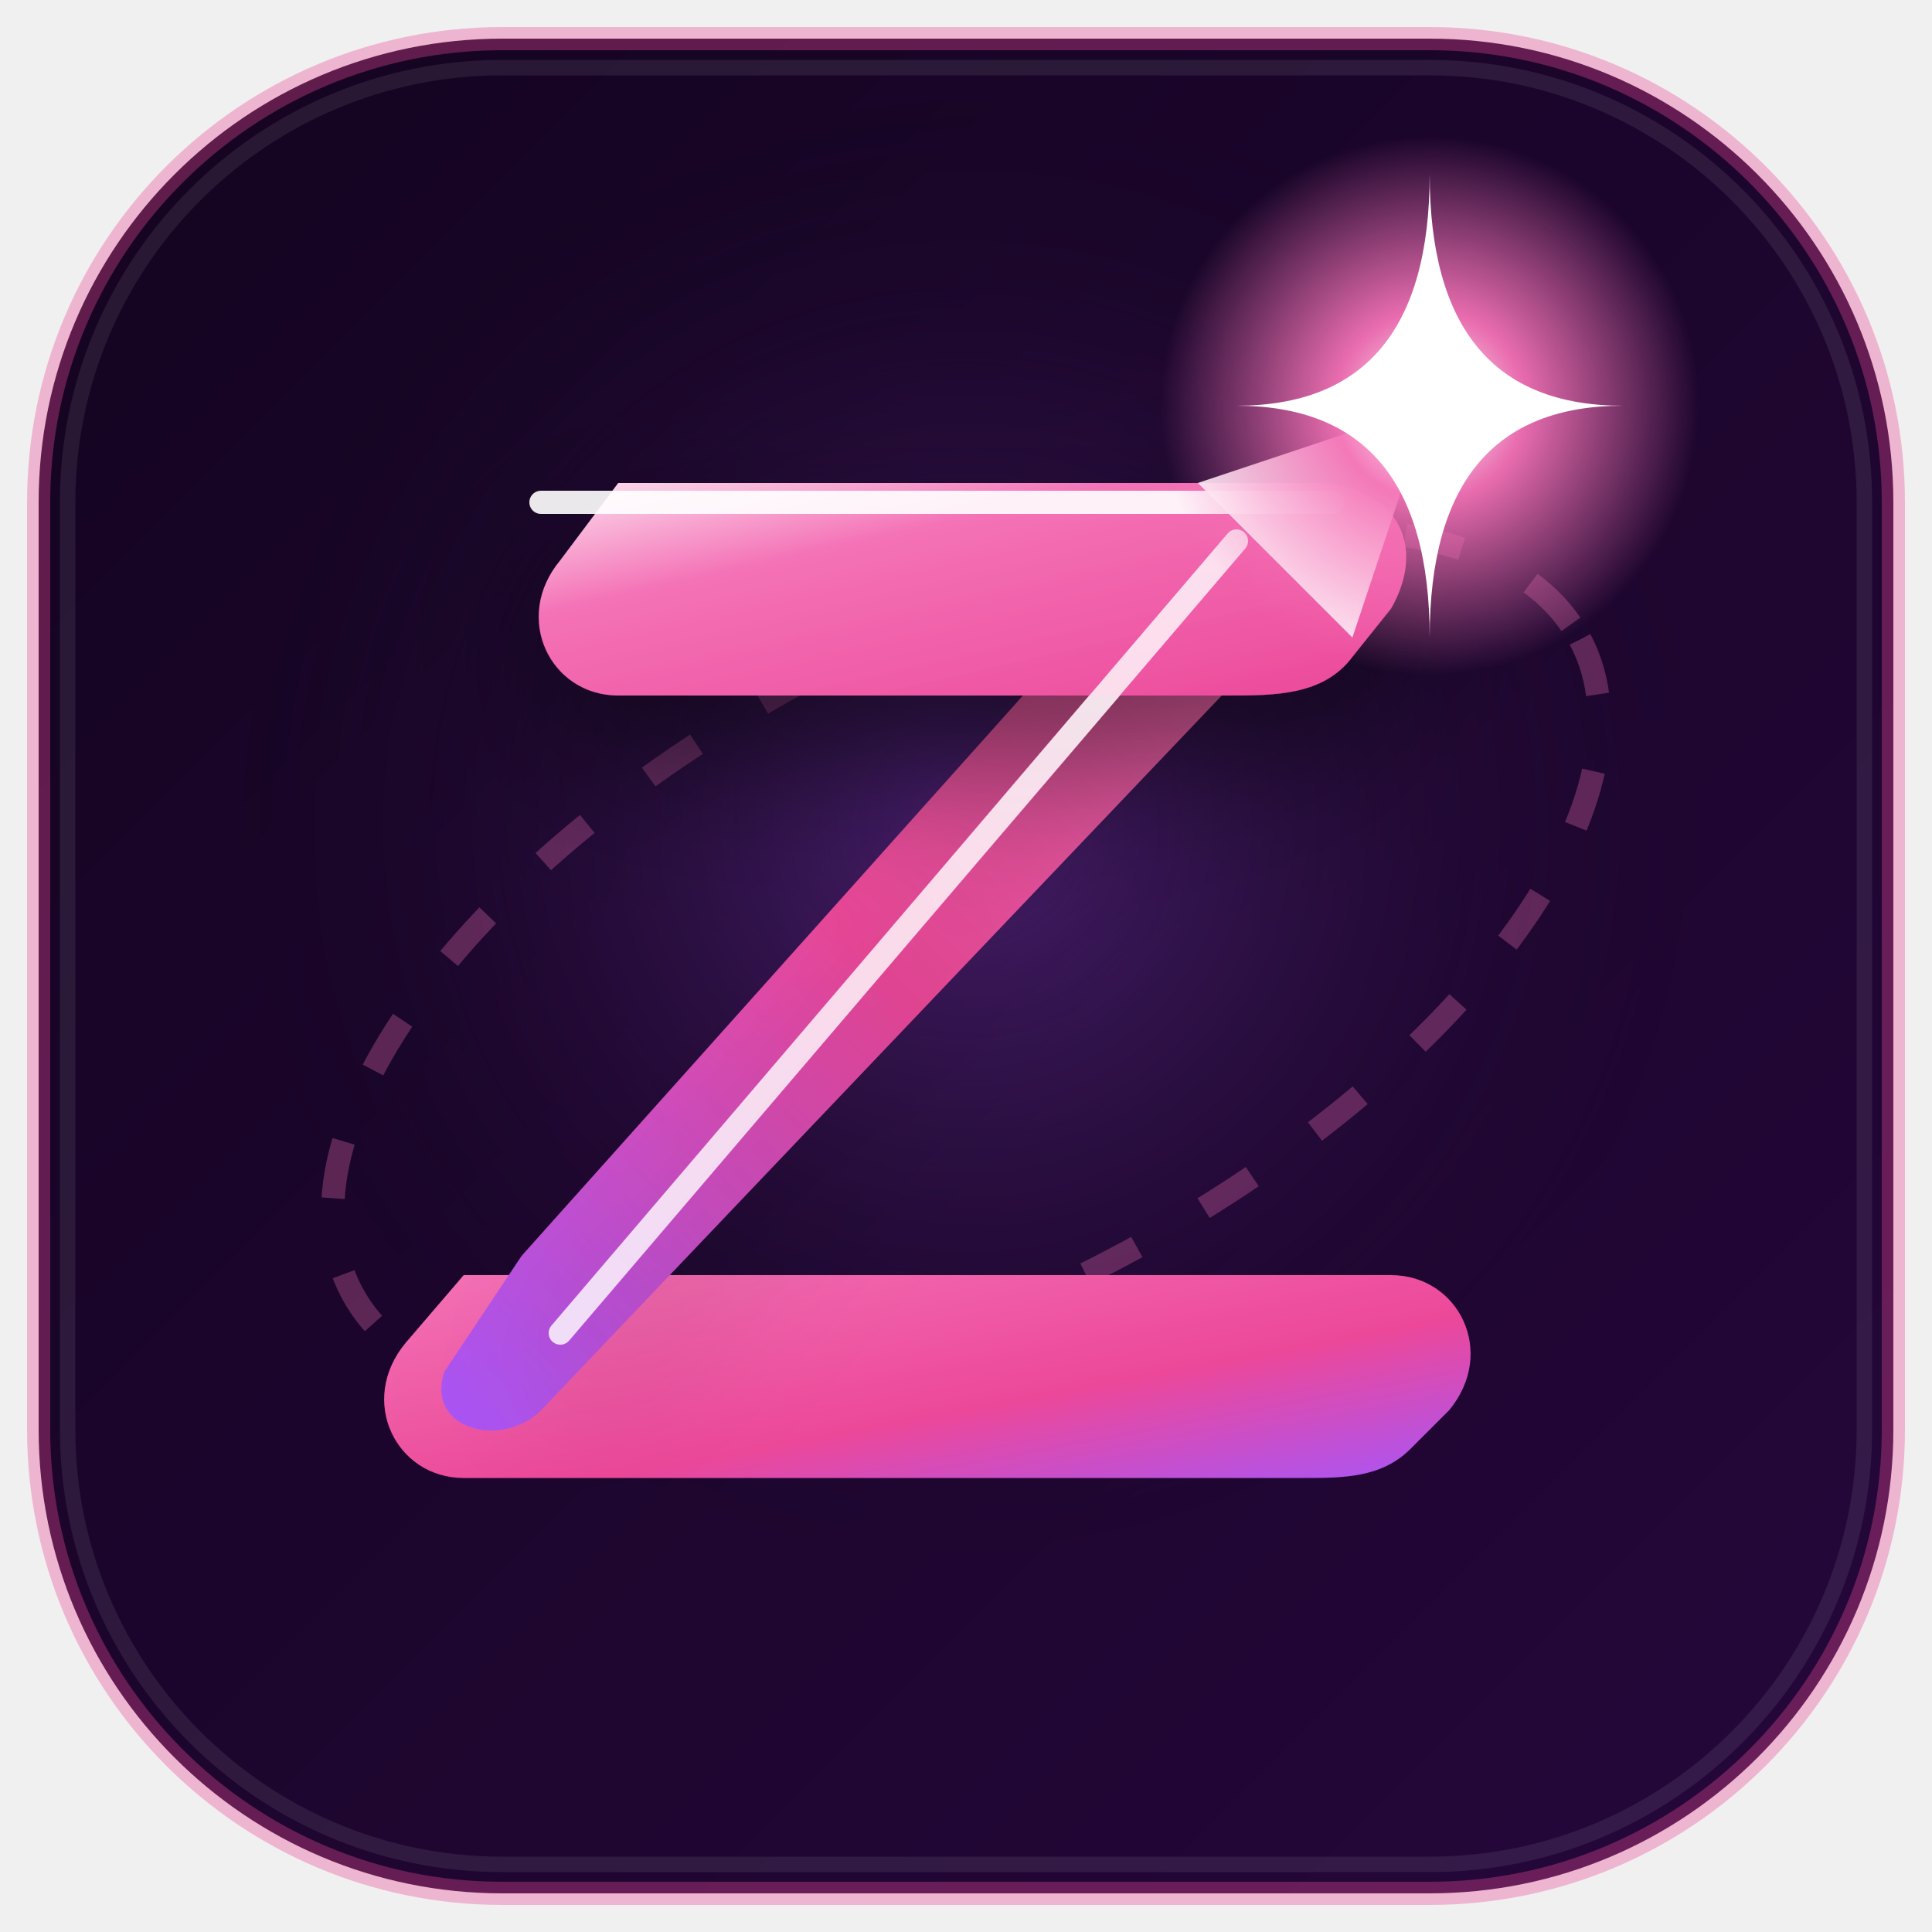
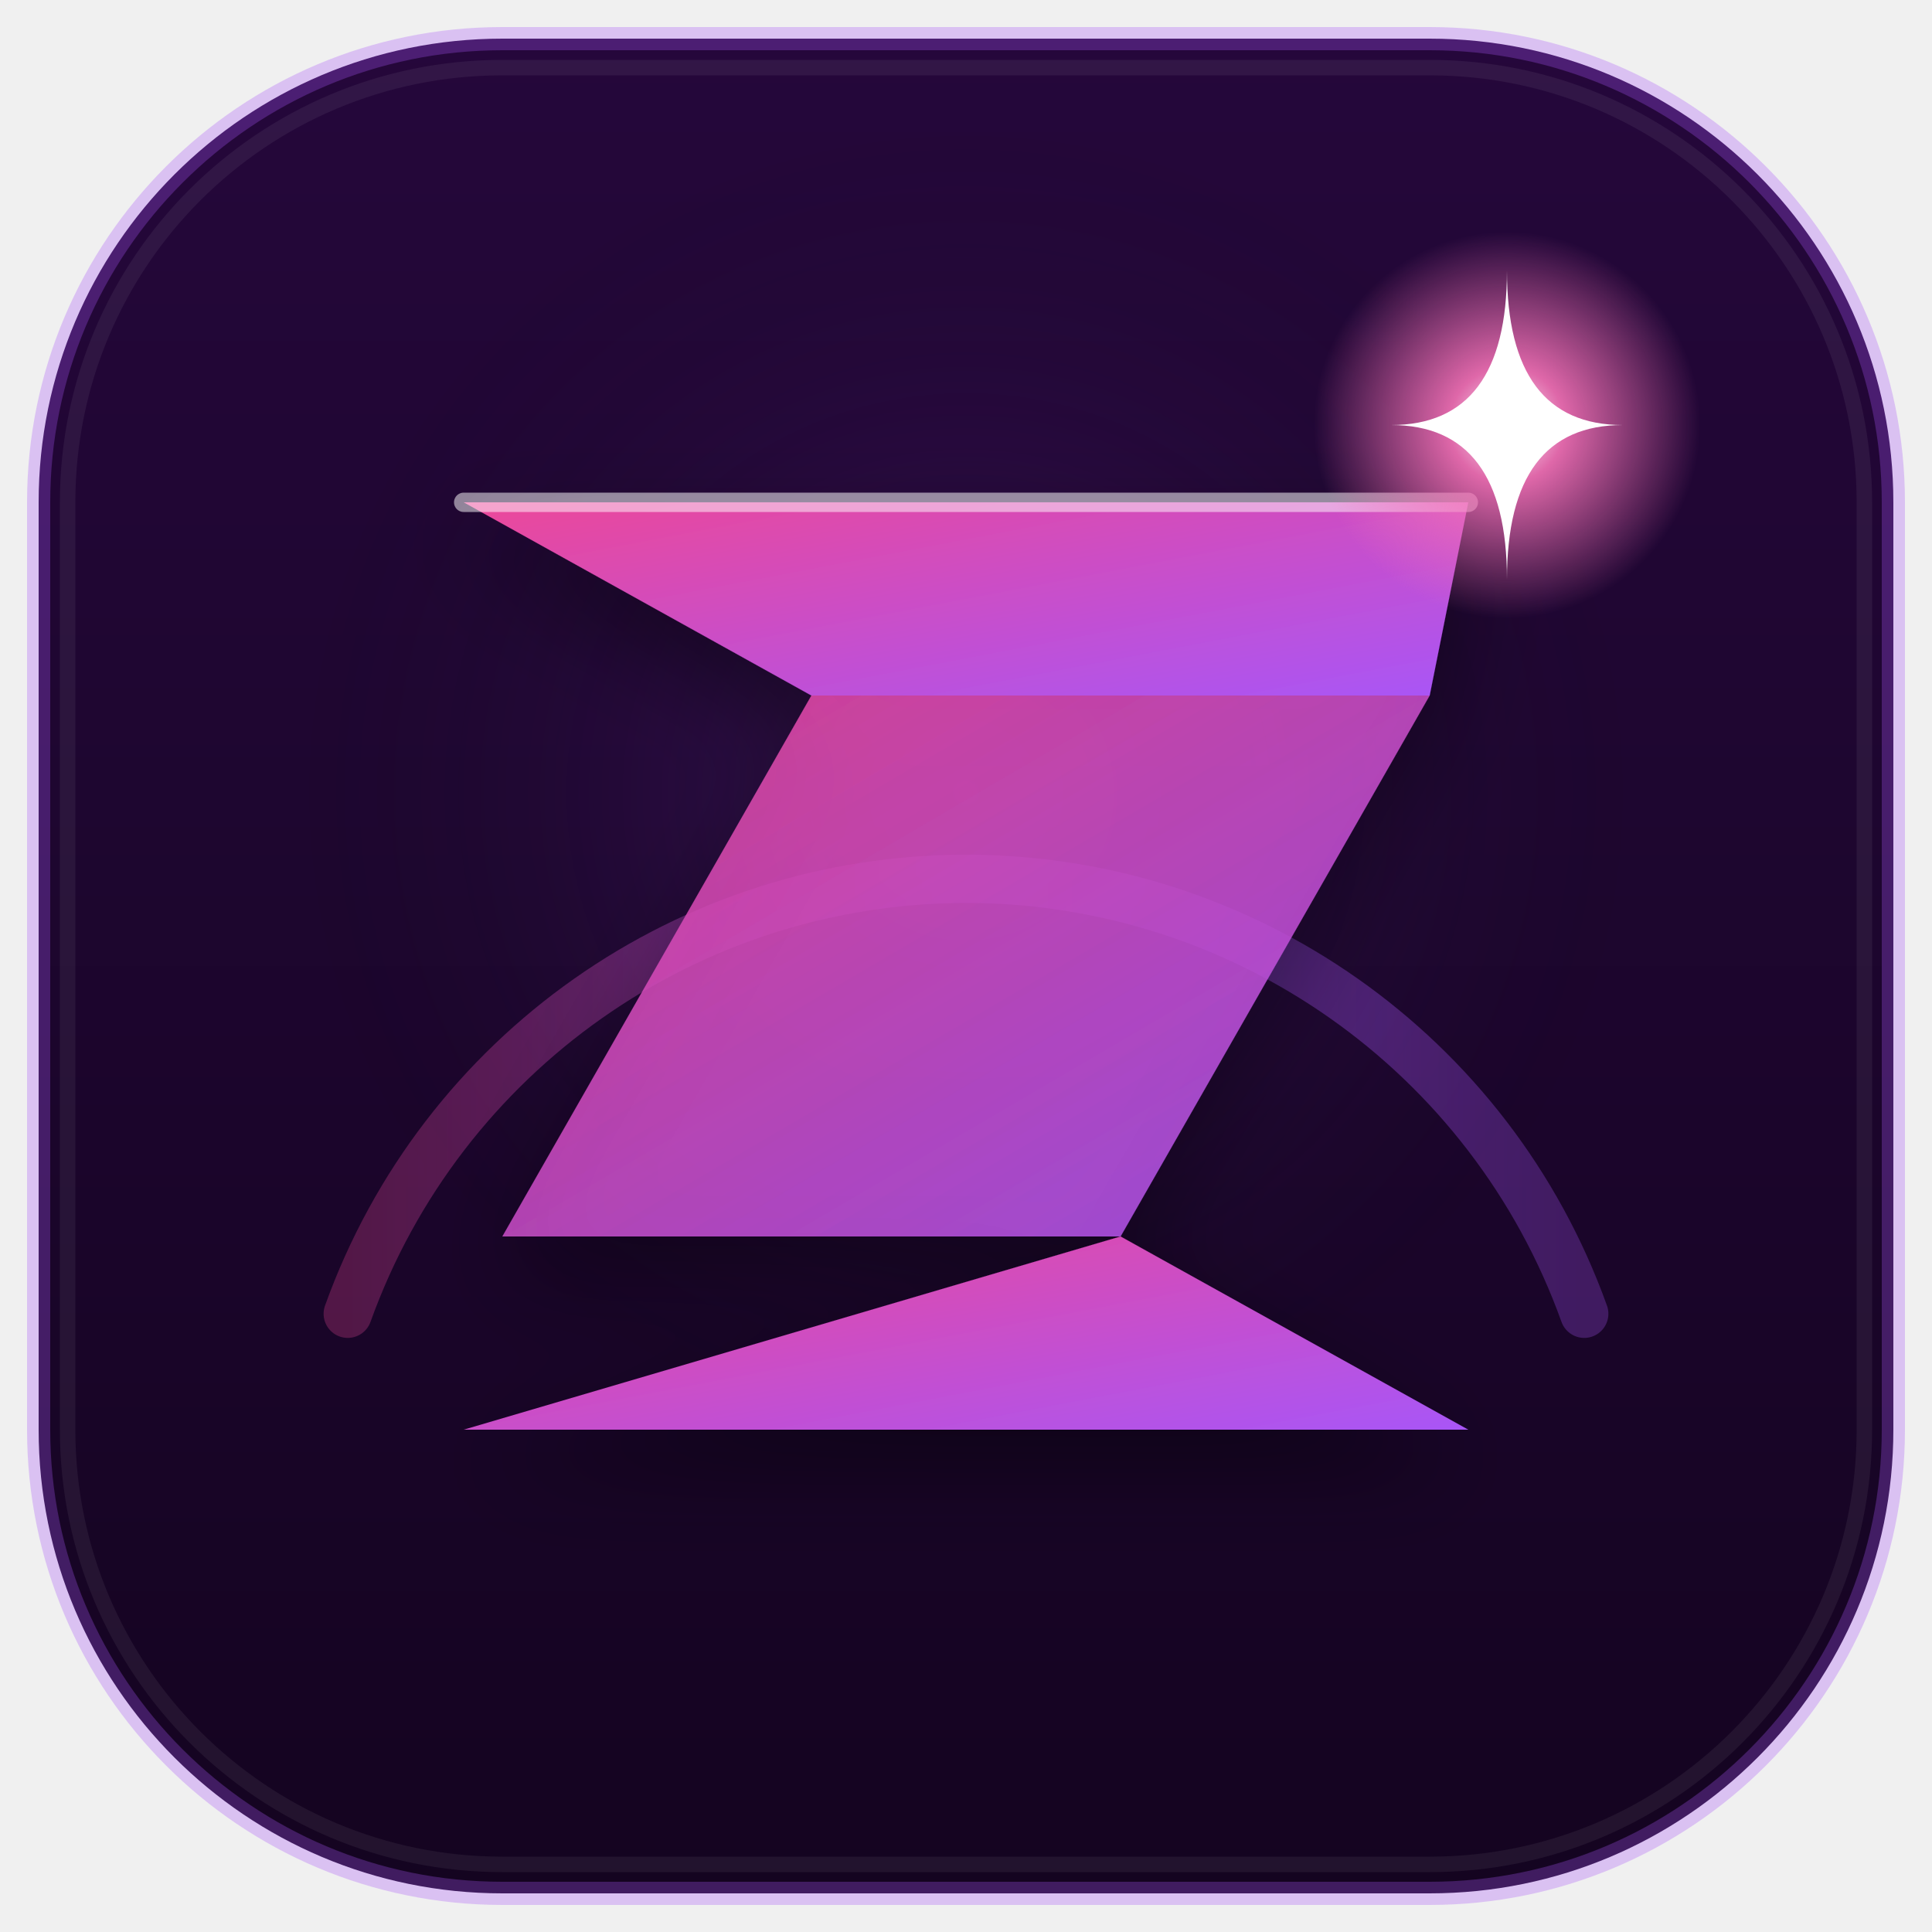
<svg xmlns="http://www.w3.org/2000/svg" width="512" height="512" viewBox="0 0 100 100" fill="none">
  <defs>
-     <linearGradient id="bg-roxo" x1="0%" y1="0%" x2="100%" y2="100%">
-       <stop offset="0%" stop-color="#140420" />
-       <stop offset="100%" stop-color="#25073B" />
+     <linearGradient id="bb-roxo" x1="50%" y1="0%" x2="50%" y2="100%">
+       <stop offset="0%" stop-color="#25073B" />
+       <stop offset="100%" stop-color="#140420" />
    </linearGradient>
-     <radialGradient id="glow-roxo" cx="50%" cy="46%" r="46%">
-       <stop offset="0%" stop-color="rgba(168, 85, 247, 0.35)" />
+     <radialGradient id="bg-roxo" cx="50%" cy="45%" r="45%">
+       <stop offset="0%" stop-color="rgba(168, 85, 247, 0.20)" />
      <stop offset="100%" stop-color="transparent" />
    </radialGradient>
-     <linearGradient id="facet-top-roxo" x1="0%" y1="0%" x2="100%" y2="100%">
-       <stop offset="0%" stop-color="#FDF2F8" />
-       <stop offset="35%" stop-color="#F472B6" />
-       <stop offset="100%" stop-color="#EC4899" />
-     </linearGradient>
-     <linearGradient id="blade-roxo" x1="0%" y1="100%" x2="100%" y2="0%">
-       <stop offset="0%" stop-color="#A855F7" />
-       <stop offset="50%" stop-color="#EC4899" />
-       <stop offset="100%" stop-color="#F472B6" />
-     </linearGradient>
-     <linearGradient id="facet-bot-roxo" x1="0%" y1="0%" x2="100%" y2="100%">
-       <stop offset="0%" stop-color="#F472B6" />
-       <stop offset="60%" stop-color="#EC4899" />
+     <linearGradient id="zg-roxo" x1="0%" y1="0%" x2="100%" y2="100%">
+       <stop offset="0%" stop-color="#EC4899" />
      <stop offset="100%" stop-color="#A855F7" />
    </linearGradient>
-     <radialGradient id="star-flare-roxo" cx="50%" cy="50%" r="50%">
+     <linearGradient id="ag-roxo" x1="0%" y1="50%" x2="100%" y2="50%">
+       <stop offset="0%" stop-color="#EC4899" stop-opacity="0.6" />
+       <stop offset="50%" stop-color="#A855F7" />
+       <stop offset="100%" stop-color="#A855F7" stop-opacity="0.6" />
+     </linearGradient>
+     <radialGradient id="sf-roxo" cx="50%" cy="50%" r="50%">
      <stop offset="0%" stop-color="#FFFFFF" />
-       <stop offset="35%" stop-color="#F472B6" stop-opacity="0.95" />
+       <stop offset="30%" stop-color="#F472B6" stop-opacity="0.9" />
      <stop offset="100%" stop-color="#F472B6" stop-opacity="0" />
    </radialGradient>
-     <filter id="shadow-roxo" x="-20%" y="-20%" width="140%" height="140%">
-       <feDropShadow dx="0" dy="3.5" stdDeviation="4" flood-color="#000000" flood-opacity="0.55" />
+     <filter id="ds-roxo" x="-15%" y="-10%" width="130%" height="130%">
+       <feDropShadow dx="0" dy="2" stdDeviation="2.5" flood-color="#000000" flood-opacity="0.4" />
    </filter>
+     <clipPath id="cp-roxo">
+       <rect x="2" y="2" width="96" height="96" rx="24" />
+     </clipPath>
  </defs>
-   <rect x="2" y="2" width="96" height="96" rx="24" fill="url(#bg-roxo)" />
-   <circle cx="50" cy="46" r="42" fill="url(#glow-roxo)" />
-   <rect x="2" y="2" width="96" height="96" rx="24" stroke="rgba(236, 72, 153, 0.35)" stroke-width="1.2" fill="none" />
-   <rect x="3.5" y="3.5" width="93" height="93" rx="22.5" stroke="rgba(255, 255, 255, 0.08)" stroke-width="0.8" fill="none" />
-   <ellipse cx="50" cy="50" rx="36" ry="17" transform="rotate(-28 50 50)" stroke="#F472B6" stroke-width="1.2" stroke-dasharray="3 4" opacity="0.3" fill="none" />
-   <path d="M 28 66 H 72 C 75.5 66 77.5 70 75 73 L 73 75 C 71.5 76.5 69.5 76.5 67.5 76.5 H 24 C 20.5 76.5 18.5 72.5 21 69.5 L 24 66 Z" fill="url(#facet-bot-roxo)" />
-   <path d="M 68 31 L 28 73 C 26 75 22 74 23 71 L 27 65 L 61 27 C 63 25 67 26 66 29 L 68 31 Z" fill="url(#blade-roxo)" />
-   <g filter="url(#shadow-roxo)">
-     <path d="M 24 25 H 68 C 72 25 74 28 72 31.5 L 70 34 C 68.5 36 66 36 63.5 36 H 32 C 28.5 36 26.5 32 29 29 L 32 25 Z" fill="url(#facet-top-roxo)" />
-     <path d="M 62 25 L 74 21 L 70 33 Z" fill="#FFFFFF" opacity="0.9" />
-     <line x1="28" y1="26" x2="69" y2="26" stroke="#FFFFFF" stroke-width="1.2" stroke-linecap="round" opacity="0.9" />
-     <line x1="64" y1="28" x2="29" y2="69" stroke="#FFFFFF" stroke-width="1.2" stroke-linecap="round" opacity="0.8" />
+   <rect x="2" y="2" width="96" height="96" rx="24" fill="url(#bb-roxo)" />
+   <circle cx="50" cy="45" r="40" fill="url(#bg-roxo)" />
+   <g clip-path="url(#cp-roxo)">
+     <path d="M 18 68 A 34 34 0 0 1 82 68" stroke="url(#ag-roxo)" stroke-width="2.5" stroke-linecap="round" fill="none" opacity="0.45" />
+     <g filter="url(#ds-roxo)">
+       <path d="M 24 26 H 76 L 74 36 H 42" fill="url(#zg-roxo)" />
+       <path d="M 42 36 L 74 36 L 58 64 L 26 64" fill="url(#zg-roxo)" opacity="0.85" />
+       <path d="M 26 64 H 58 L 24 74 H 76 L 58 64" fill="url(#zg-roxo)" />
+       <path d="M 24 26 H 76" stroke="rgba(255,255,255,0.5)" stroke-width="1" stroke-linecap="round" />
+     </g>
+     <circle cx="78" cy="22" r="10" fill="url(#sf-roxo)" />
+     <path d="M 78 14 Q 78 22 72 22 Q 78 22 78 30 Q 78 22 84 22 Q 78 22 78 14 Z" fill="#FFFFFF" />
+     <circle cx="78" cy="22" r="1.4" fill="#FFFFFF" />
  </g>
-   <circle cx="74" cy="21" r="14" fill="url(#star-flare-roxo)" />
-   <path d="M 74 9 Q 74 21 64 21 Q 74 21 74 33 Q 74 21 84 21 Q 74 21 74 9 Z" fill="#FFFFFF" />
-   <circle cx="74" cy="21" r="1.8" fill="#FFFFFF" />
+   <rect x="2" y="2" width="96" height="96" rx="24" stroke="rgba(168, 85, 247, 0.30)" stroke-width="1.2" fill="none" />
+   <rect x="3.5" y="3.5" width="93" height="93" rx="22.5" stroke="rgba(255, 255, 255, 0.06)" stroke-width="0.8" fill="none" />
</svg>
